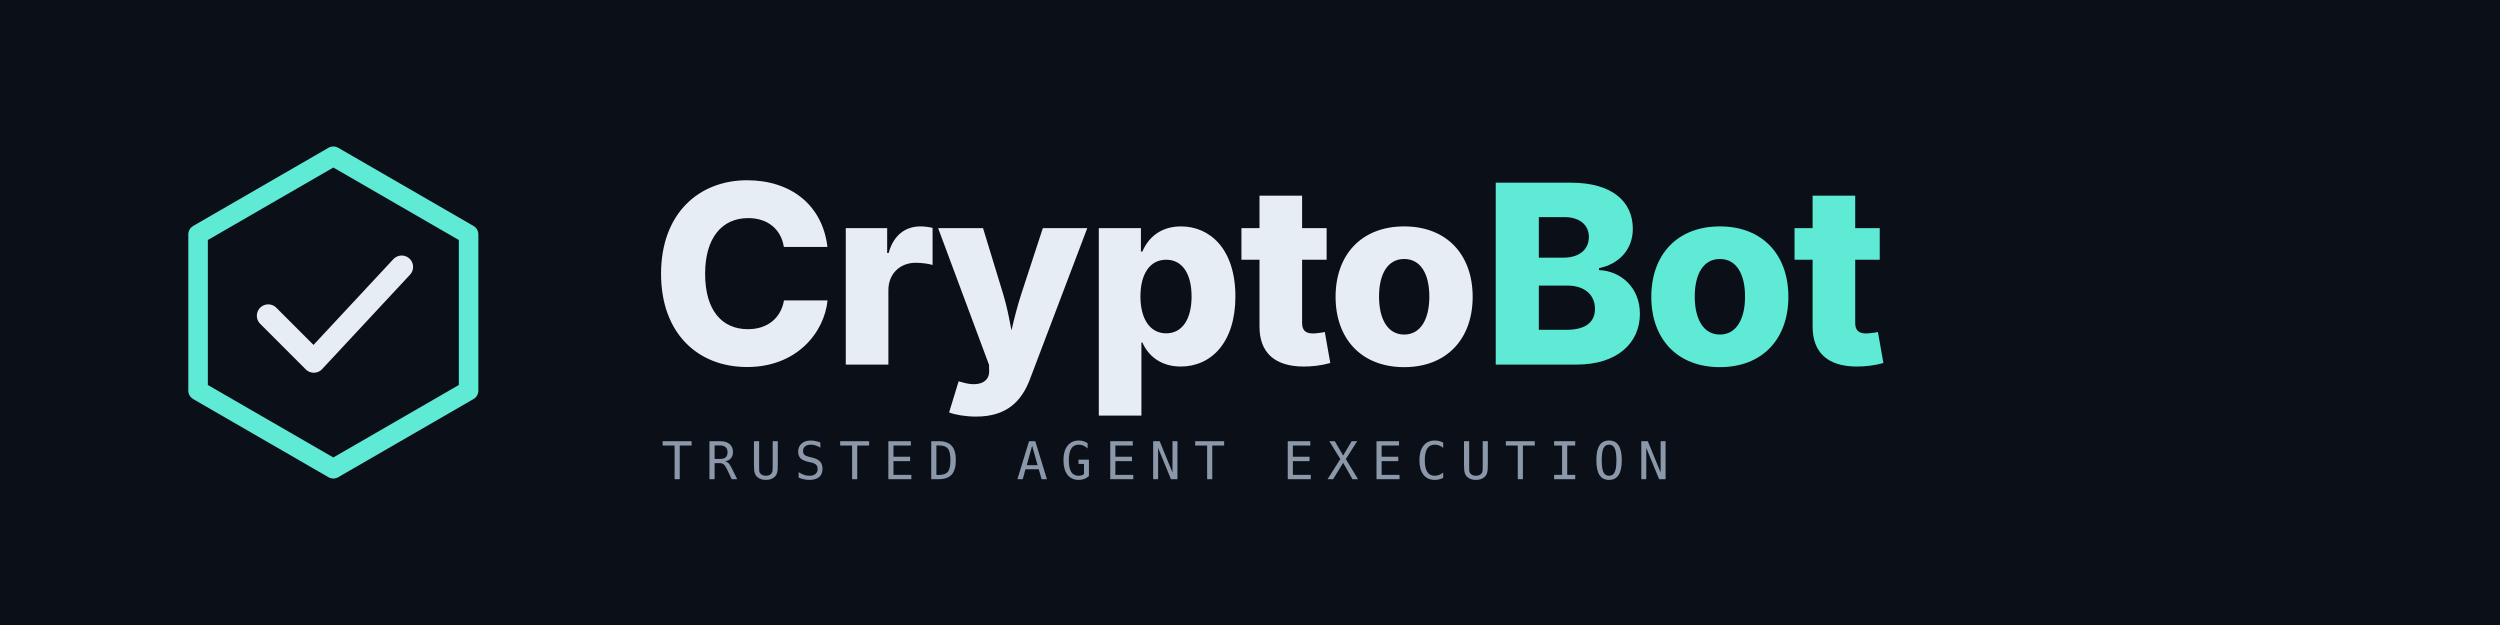
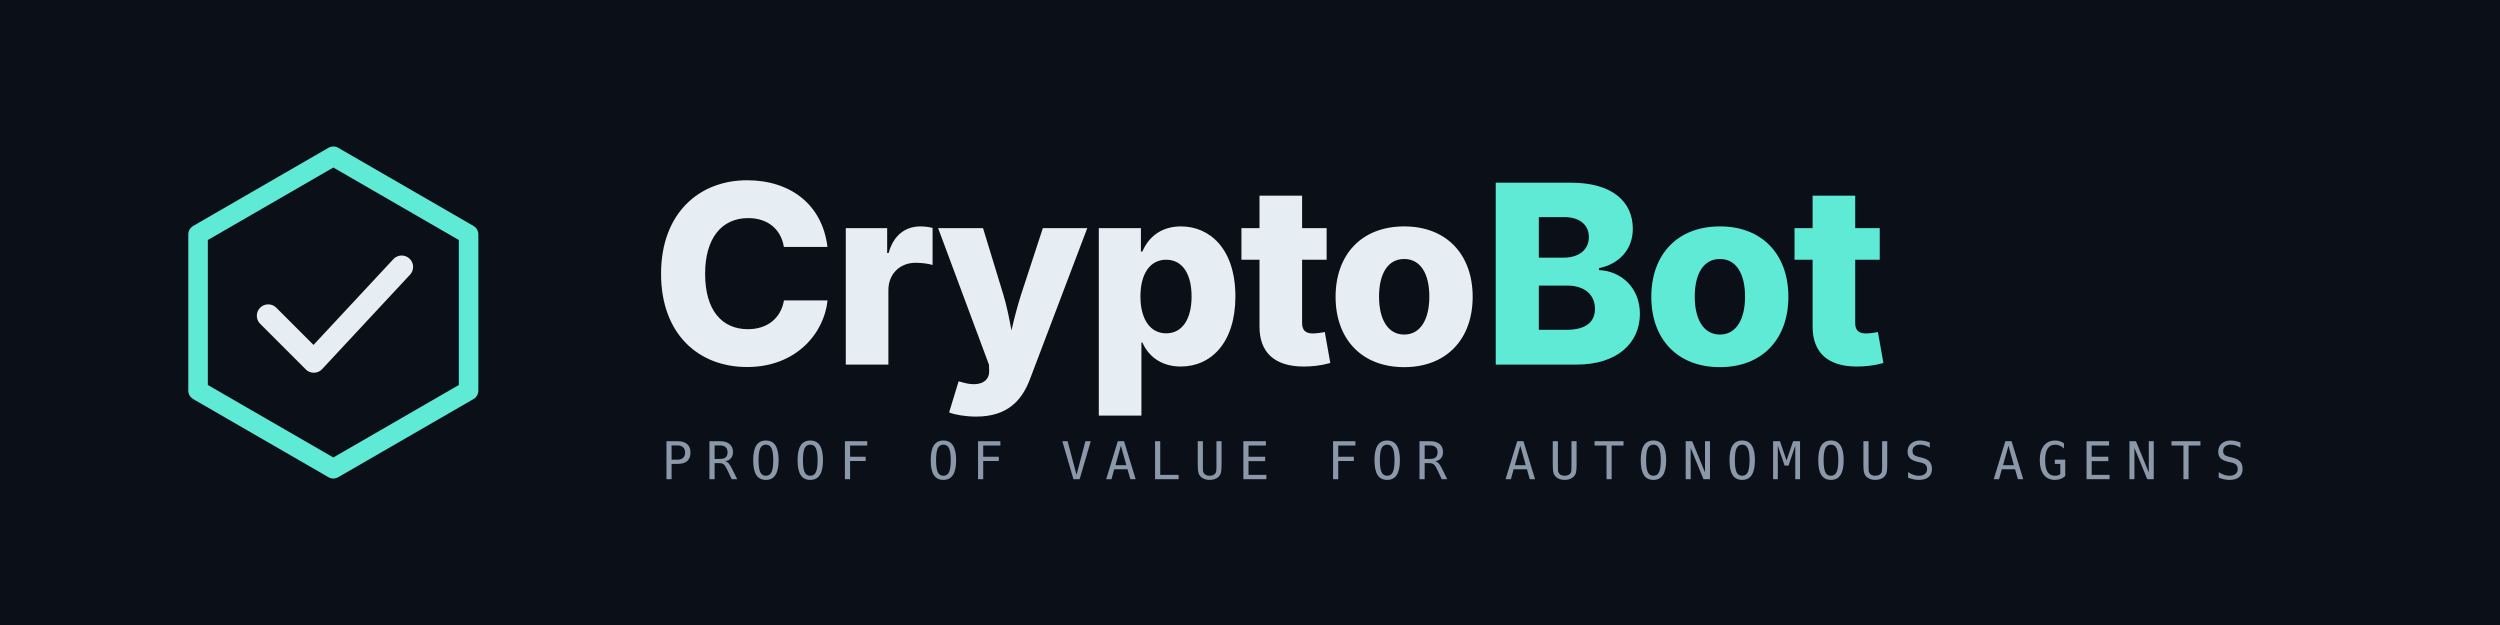
<svg xmlns="http://www.w3.org/2000/svg" viewBox="0 0 960 240" width="960" height="240" role="img" aria-label="CryptoBot">
  <rect width="960" height="240" fill="#0b0f17" />
  <g transform="translate(48 40) scale(0.625)">
    <polygon points="128,32 211.1,80 211.1,176 128,224 44.9,176 44.9,80" fill="none" stroke="#5eead4" stroke-width="12" stroke-linejoin="round" />
    <path d="M88 130 L116 158 L170 100" fill="none" stroke="#e6edf3" stroke-width="14" stroke-linecap="round" stroke-linejoin="round" />
  </g>
  <text x="250" y="140" font-family="Inter, 'Segoe UI', Helvetica, Arial, sans-serif" font-size="96" font-weight="800" letter-spacing="-2" fill="#e6edf3">Crypto<tspan fill="#5eead4">Bot</tspan>
  </text>
-   <text x="254" y="184" font-family="ui-monospace, 'SF Mono', Menlo, Consolas, monospace" font-size="20" letter-spacing="5" fill="#8b98a9">TRUSTED AGENT EXECUTION</text>
+   <text x="254" y="184" font-family="ui-monospace, 'SF Mono', Menlo, Consolas, monospace" font-size="20" letter-spacing="5" fill="#8b98a9">PROOF OF VALUE FOR AUTONOMOUS AGENTS</text>
</svg>
